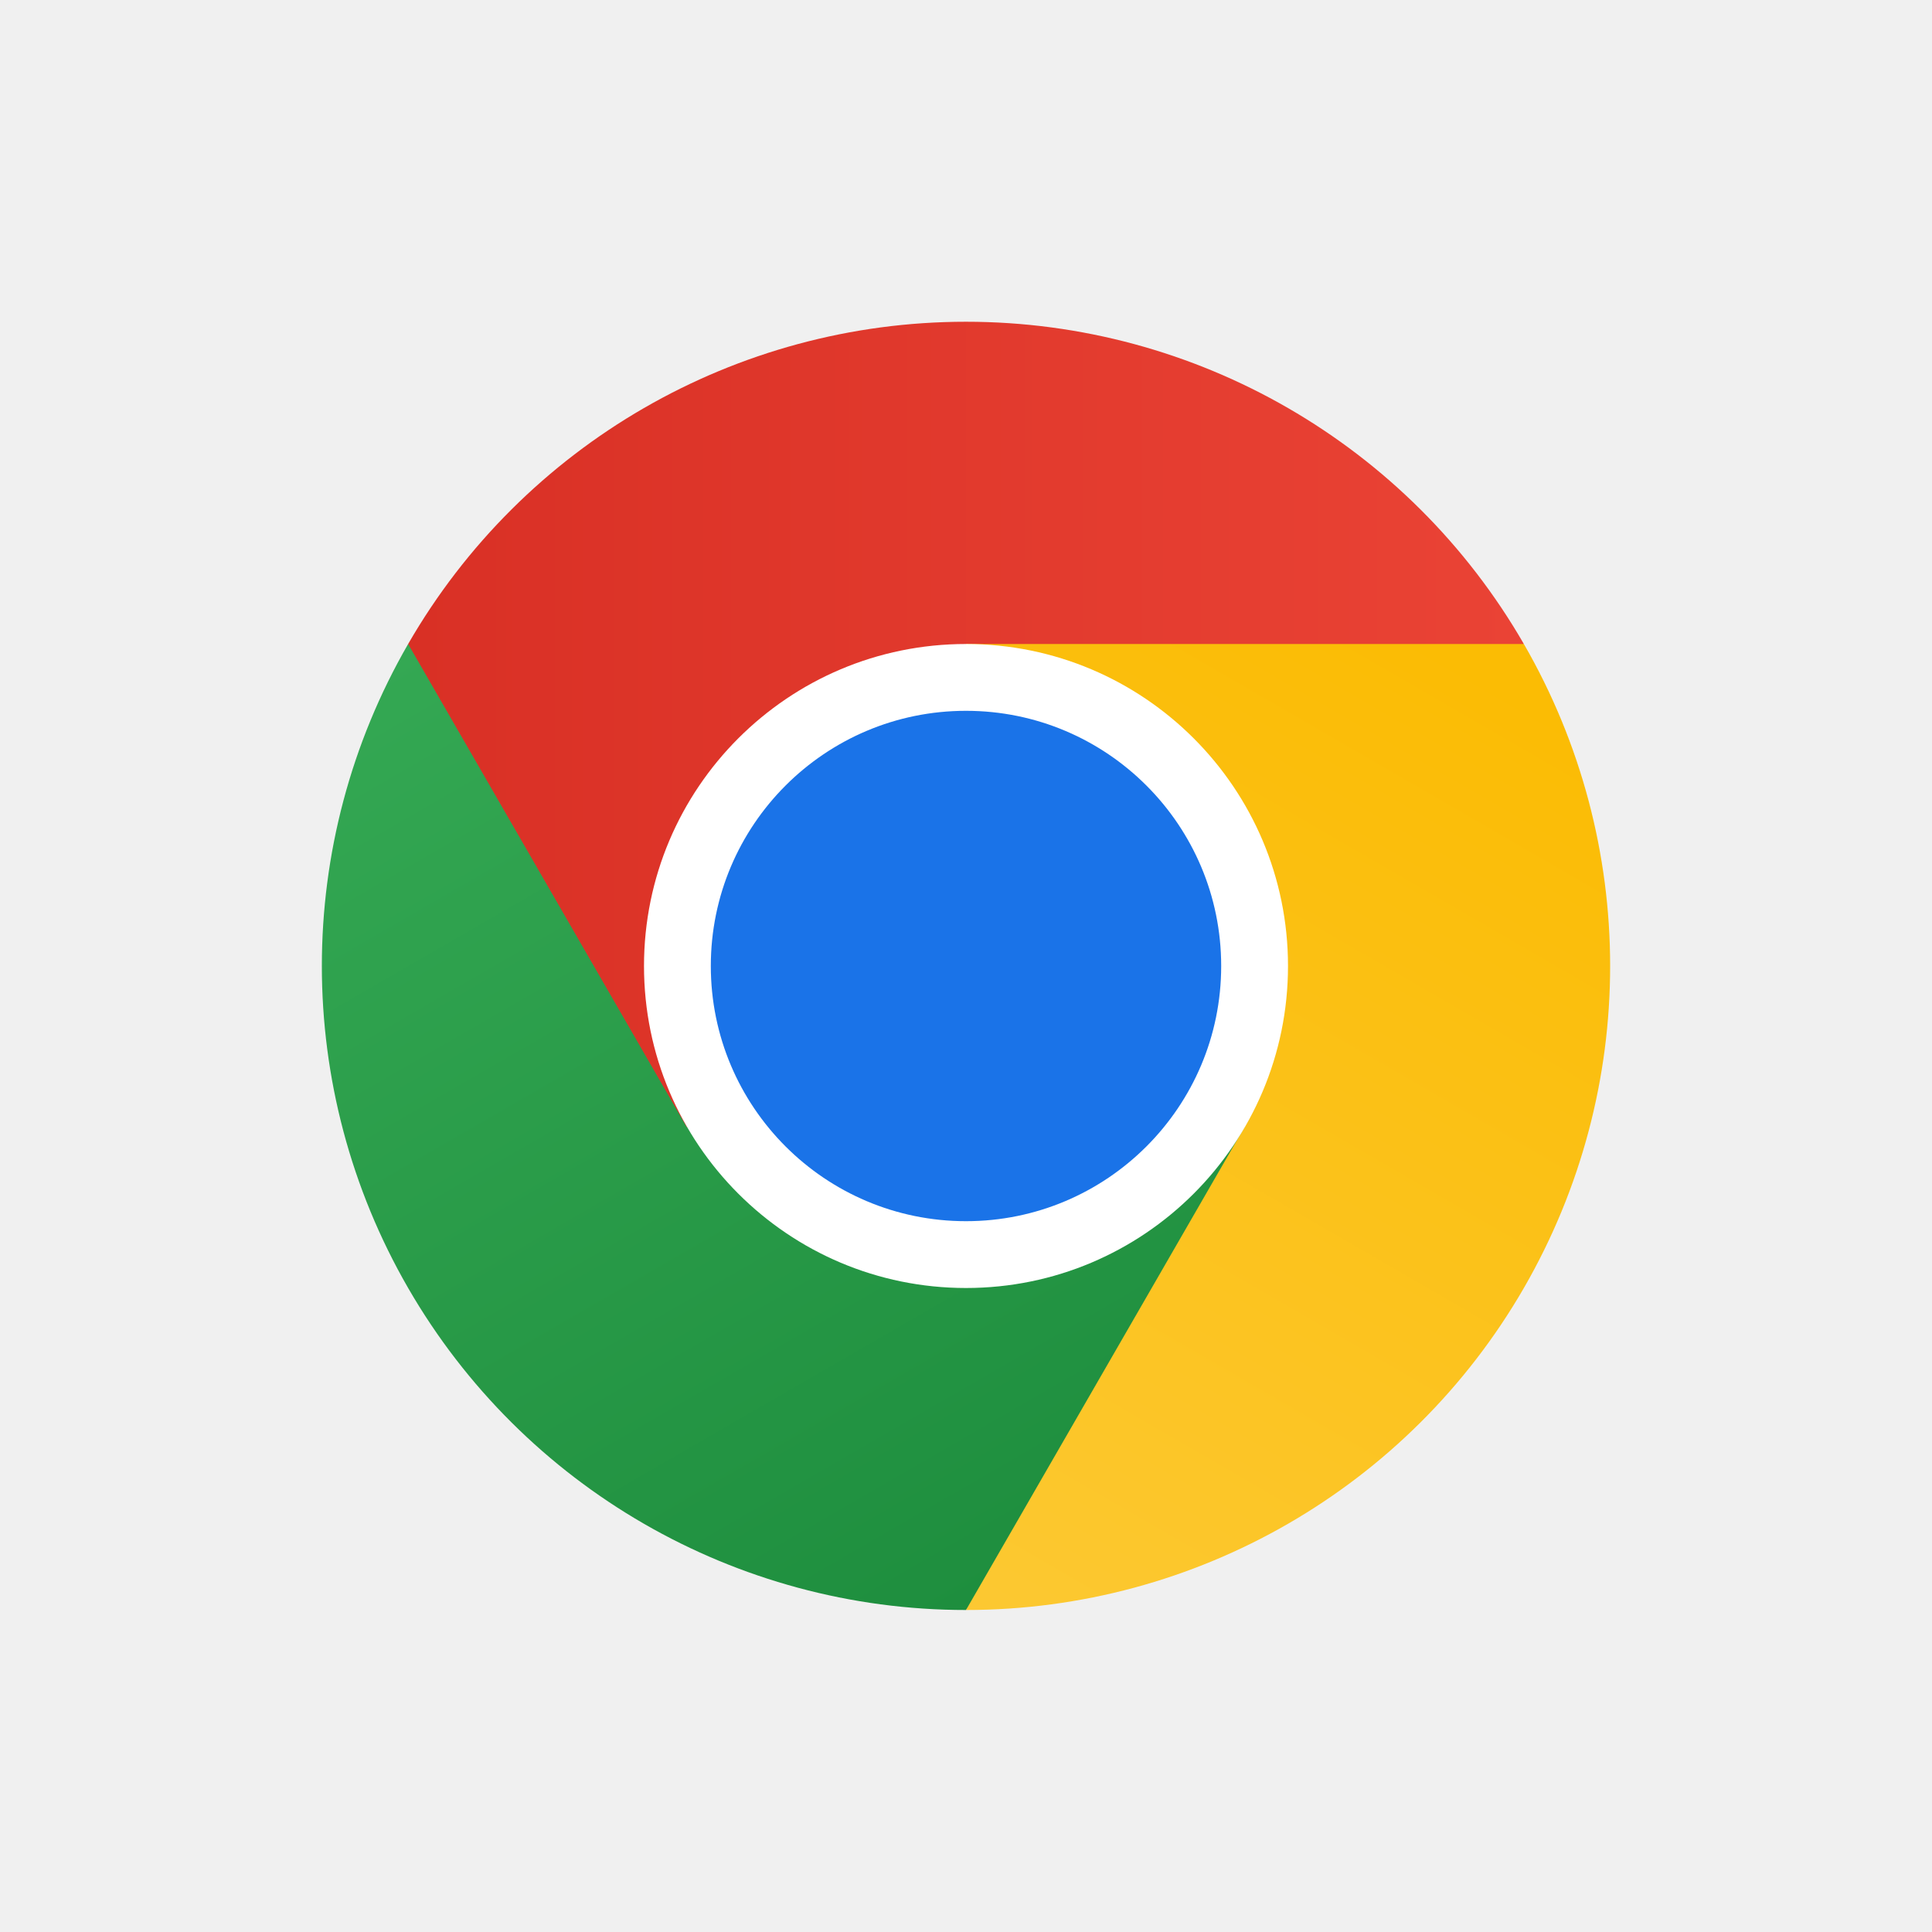
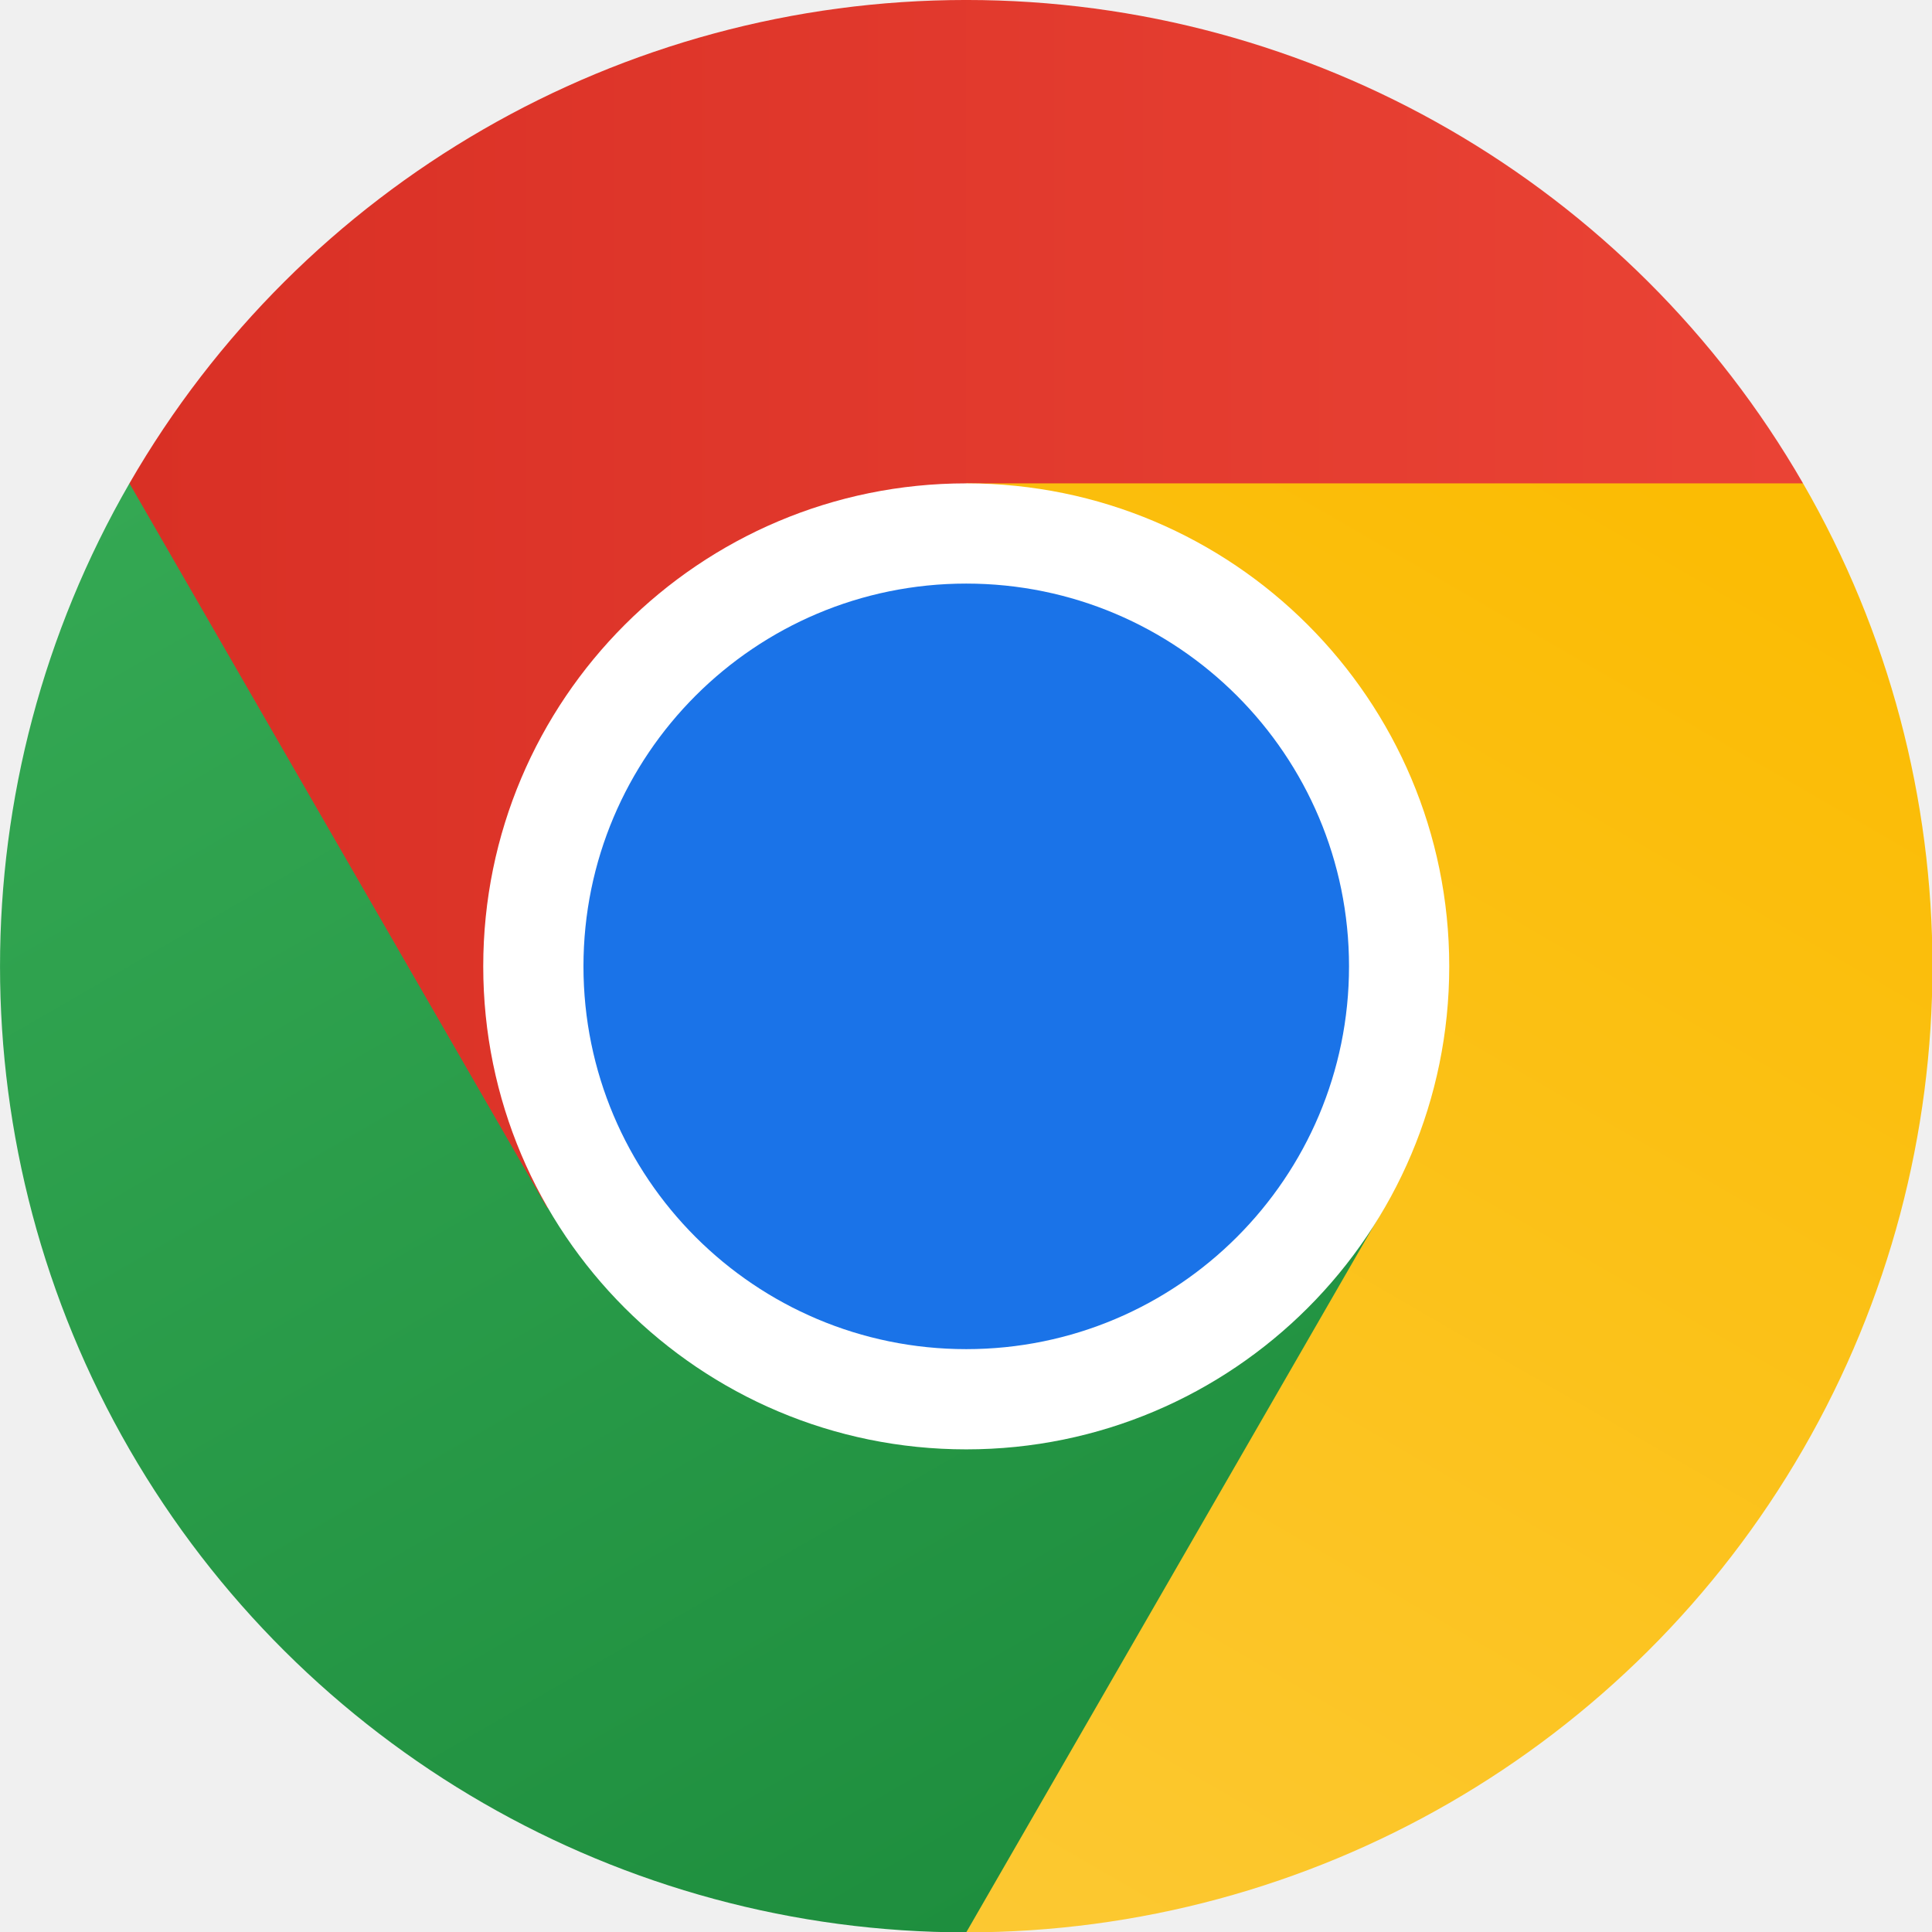
- <svg xmlns="http://www.w3.org/2000/svg" width="24" height="24" fill="none">
-   <path d="M18.93 8A8 8 0 0 0 5.07 8l.48 8.64L18.93 8Z" fill="url(#a)" />
-   <path d="M8.53 14 5.07 8A8 8 0 0 0 12 20l7.84-8-11.3 2Z" fill="url(#b)" />
-   <path d="M15.46 14 12 20a8 8 0 0 0 6.93-12H12l3.46 6Z" fill="url(#c)" />
-   <path d="M12 16a4 4 0 1 0 0-8 4 4 0 0 0 0 8Z" fill="#fff" />
-   <path d="M12 15.17a3.17 3.17 0 1 0 0-6.34 3.17 3.17 0 0 0 0 6.34Z" fill="#1A73E8" />
+ <svg xmlns="http://www.w3.org/2000/svg" width="16" height="16" fill="none">
+   <path fill="url(#a)" d="M14.932 4.003a8 8 0 0 0-13.86 0l.48 8.64 13.38-8.64Z" />
+   <path fill="url(#b)" d="m4.532 10.003-3.46-6a8 8 0 0 0 6.93 12l7.84-8-11.3 2h-.01Z" />
+   <path fill="url(#c)" d="m11.462 10.003-3.46 6a8 8 0 0 0 6.93-12h-6.93l3.46 6Z" />
+   <path fill="#fff" d="M8.002 12.003a4 4 0 1 0 0-8 4 4 0 0 0 0 8Z" />
+   <path fill="#1A73E8" d="M8.002 11.173a3.17 3.17 0 1 0 0-6.34 3.17 3.17 0 0 0 0 6.34Z" />
  <defs>
-     <linearGradient id="a" x1="5.07" y1="9" x2="18.93" y2="9" gradientUnits="userSpaceOnUse">
+     <linearGradient id="a" x1="1.072" x2="14.932" y1="5.003" y2="5.003" gradientUnits="userSpaceOnUse">
      <stop stop-color="#D93025" />
      <stop offset="1" stop-color="#EA4335" />
    </linearGradient>
-     <linearGradient id="b" x1="12.87" y1="19.5" x2="5.94" y2="7.5" gradientUnits="userSpaceOnUse">
+     <linearGradient id="b" x1="8.872" x2="1.942" y1="15.503" y2="3.503" gradientUnits="userSpaceOnUse">
      <stop stop-color="#1E8E3E" />
      <stop offset="1" stop-color="#34A853" />
    </linearGradient>
-     <linearGradient id="c" x1="10.83" y1="20" x2="17.76" y2="8.02" gradientUnits="userSpaceOnUse">
+     <linearGradient id="c" x1="6.832" x2="13.762" y1="16.003" y2="4.023" gradientUnits="userSpaceOnUse">
      <stop stop-color="#FCC934" />
      <stop offset="1" stop-color="#FBBC04" />
    </linearGradient>
  </defs>
</svg>
